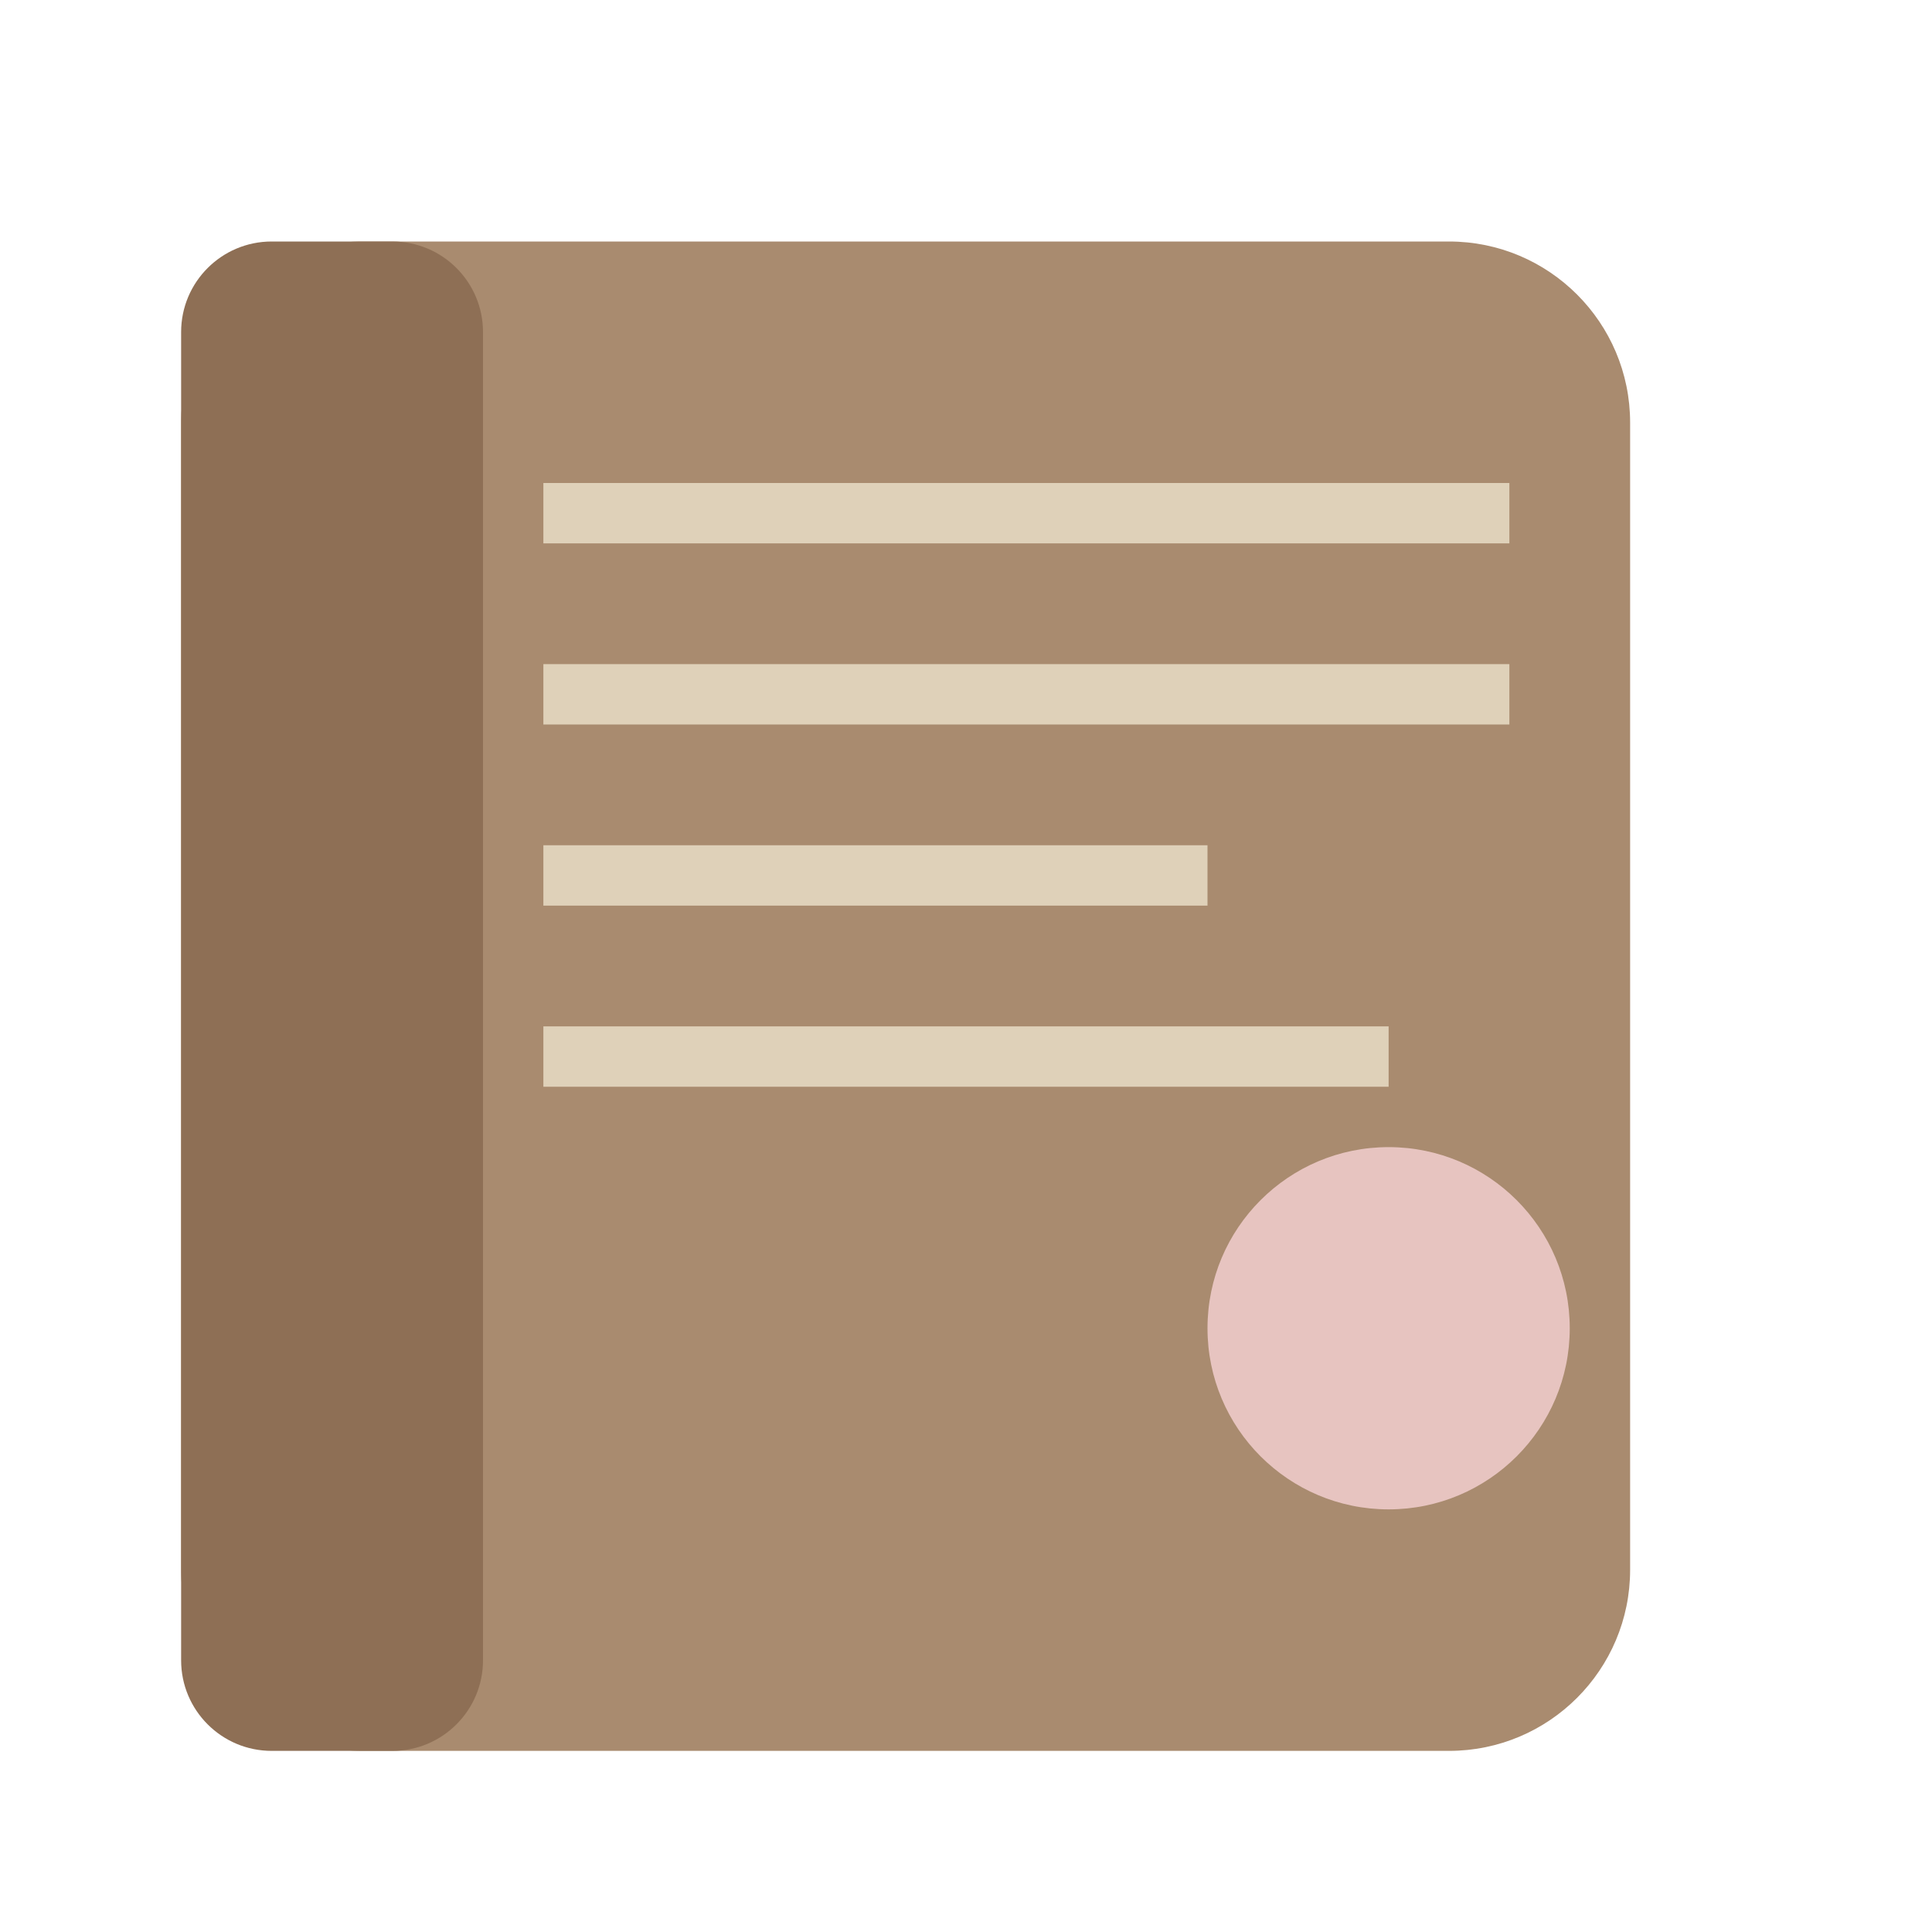
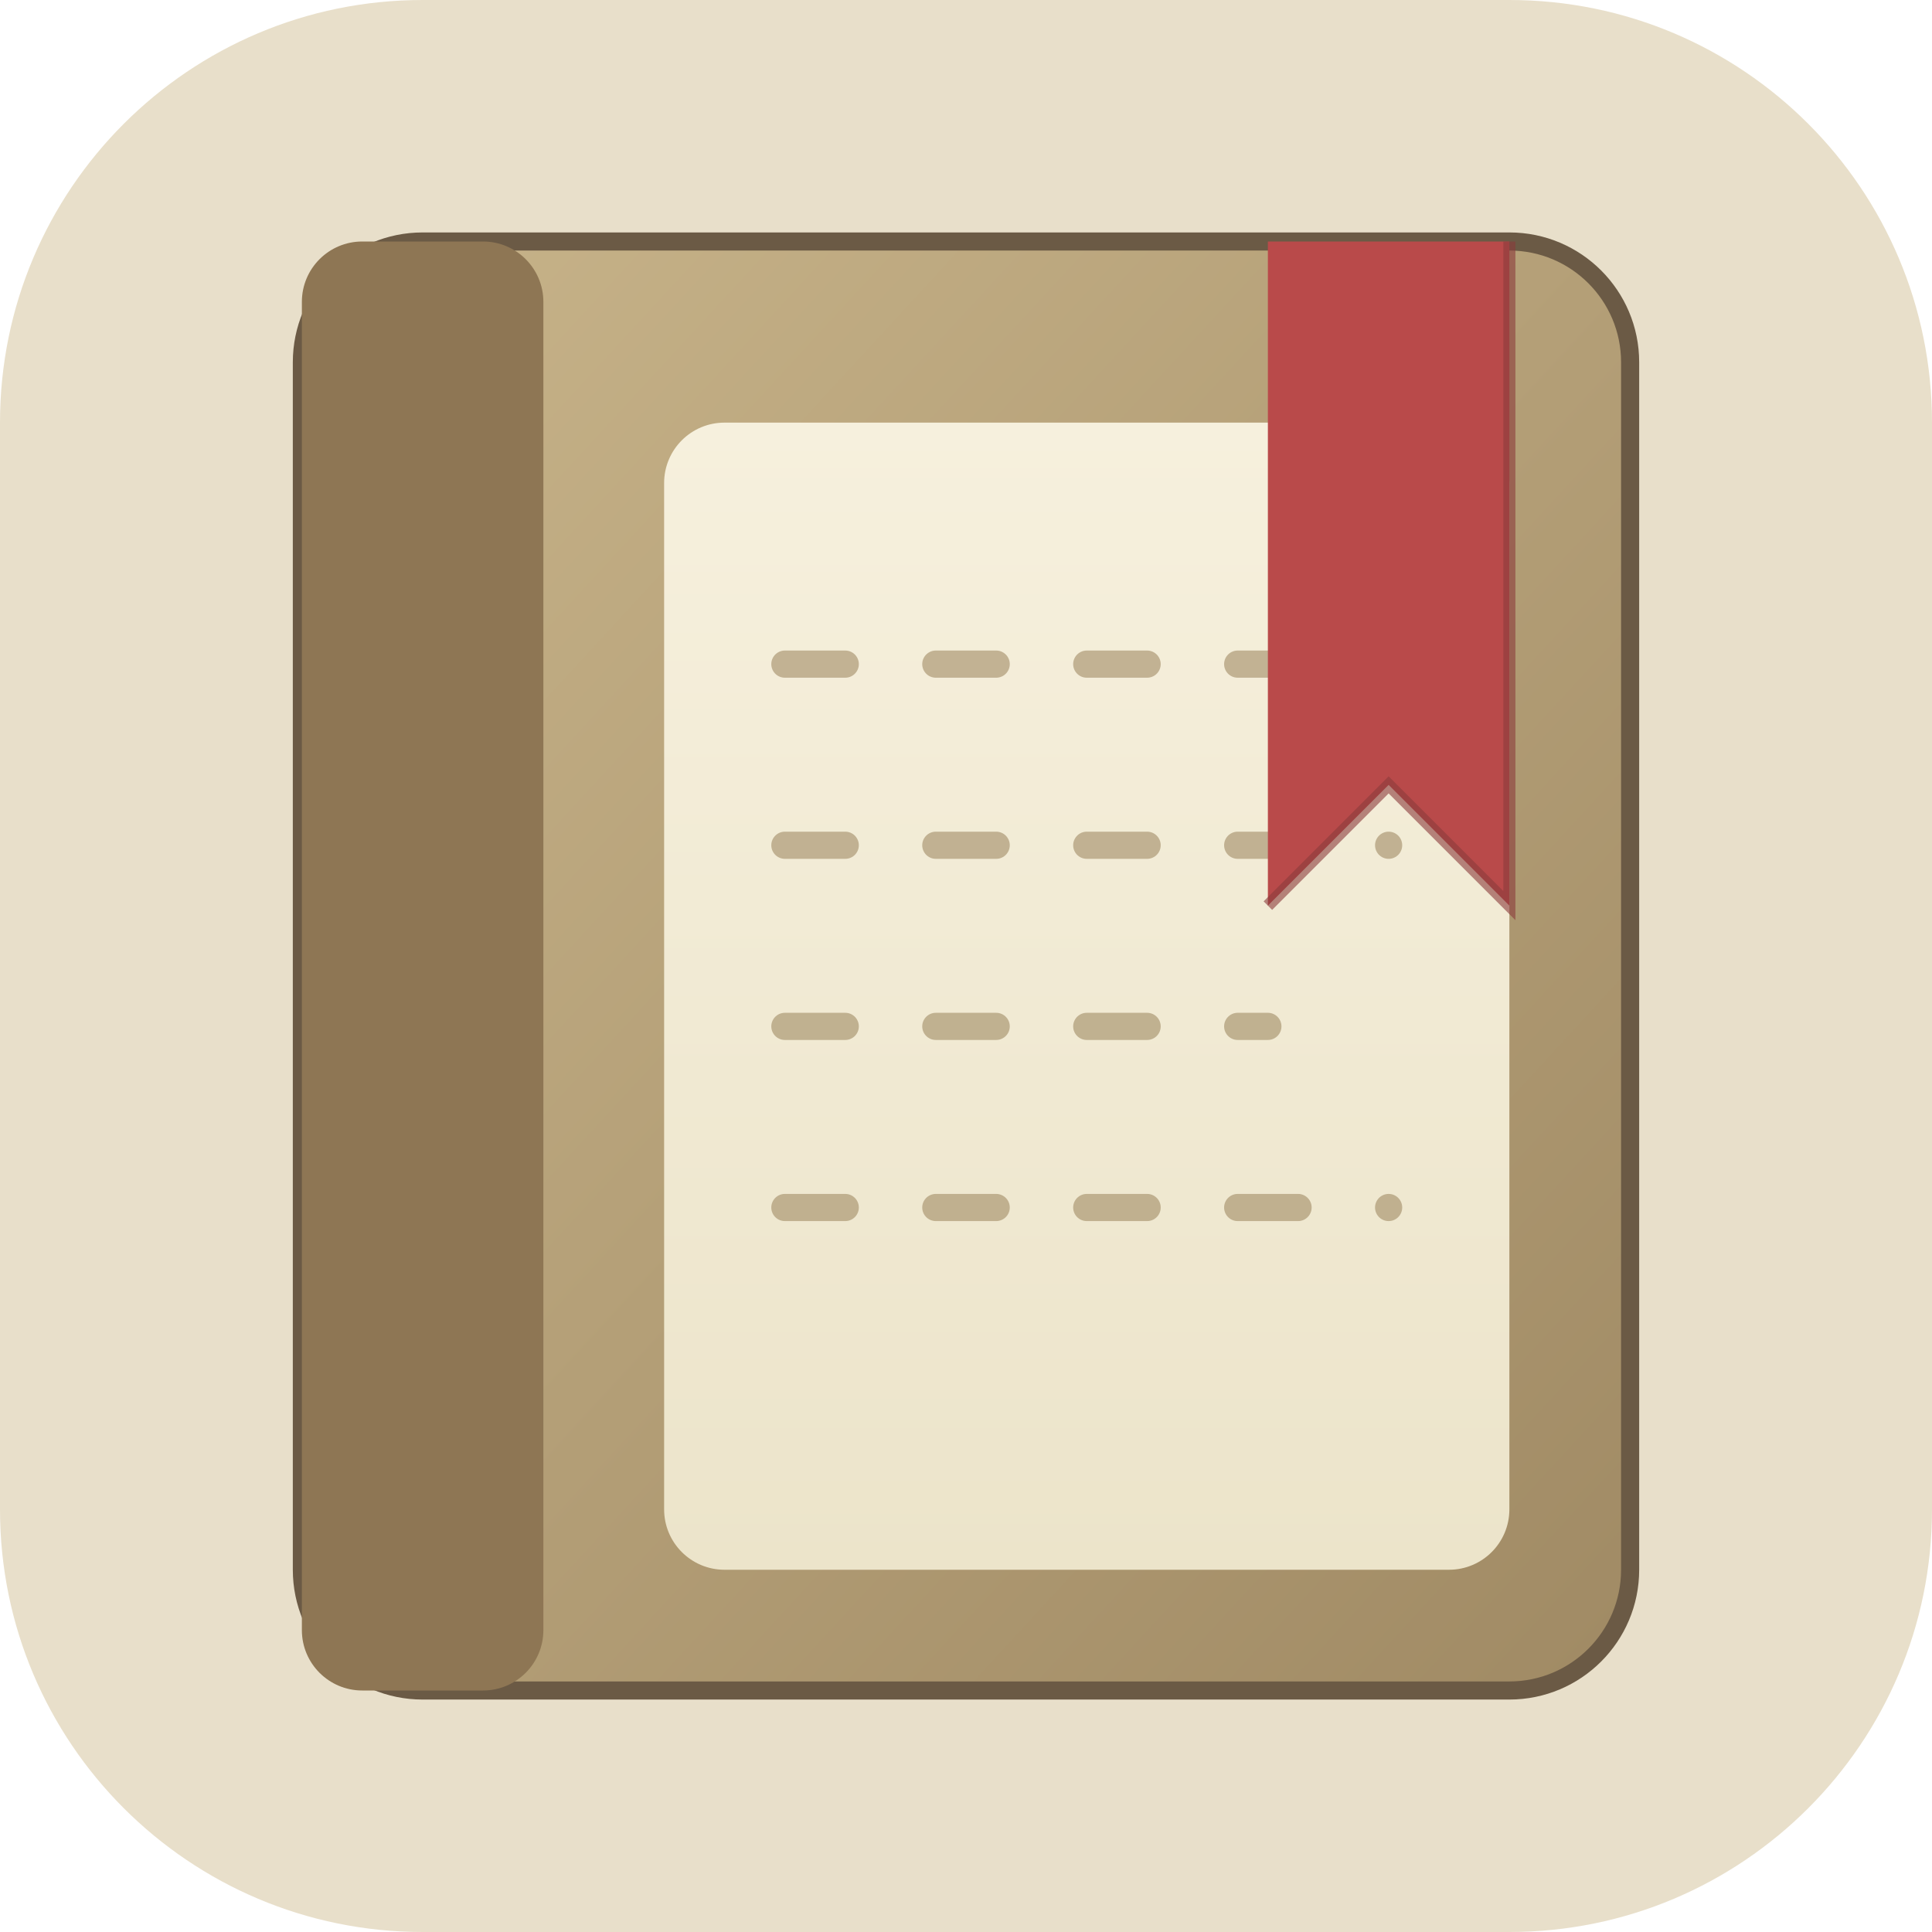
<svg xmlns="http://www.w3.org/2000/svg" viewBox="0 0 64 64">
-   <rect x="6" y="8" width="48" height="50" rx="6" fill="#a98b6f" />
-   <rect x="6" y="8" width="10" height="50" rx="3" fill="#8e6f55" />
-   <rect x="18" y="16" width="32" height="2" fill="#f6efd8" opacity="0.7" />
-   <rect x="18" y="22" width="32" height="2" fill="#f6efd8" opacity="0.7" />
-   <rect x="18" y="28" width="22" height="2" fill="#f6efd8" opacity="0.7" />
-   <rect x="18" y="34" width="28" height="2" fill="#f6efd8" opacity="0.7" />
-   <circle cx="46" cy="44" r="6" fill="#e7c4c0" />
+   <defs>
+     <linearGradient id="fv-paper" x1="0" y1="0" x2="0" y2="1">
+       <stop offset="0" stop-color="#f6f0dd" />
+       <stop offset="1" stop-color="#ece4ca" />
+     </linearGradient>
+     <linearGradient id="fv-cover" x1="0" y1="0" x2="1" y2="1">
+       <stop offset="0" stop-color="#c8b48a" />
+       <stop offset="1" stop-color="#a08a64" />
+     </linearGradient>
+   </defs>
+   <rect width="64" height="64" rx="14" fill="#e8dfca" />
+   <rect x="10" y="8" width="44" height="48" rx="4" fill="url(#fv-cover)" stroke="#6b5a45" stroke-width="0.6" />
+   <rect x="10" y="8" width="8" height="48" rx="2" fill="#8e7654" />
+   <rect x="22" y="14" width="28" height="38" rx="2" fill="url(#fv-paper)" />
+   <g stroke="#a08a64" stroke-width="0.9" stroke-linecap="round" stroke-dasharray="2 3" opacity="0.6">
+     <line x1="26" y1="22" x2="46" y2="22" />
+     <line x1="26" y1="28" x2="46" y2="28" />
+     <line x1="26" y1="34" x2="42" y2="34" />
+     <line x1="26" y1="40" x2="46" y2="40" />
+   </g>
+   <path d="M42 8 L42 30 L46 26 L50 30 L50 8 Z" fill="#b94a4a" />
+   <path d="M50 8 L50 30 L46 26 L42 30" fill="none" stroke="#8a3a3a" stroke-width="0.4" opacity="0.6" />
</svg>
